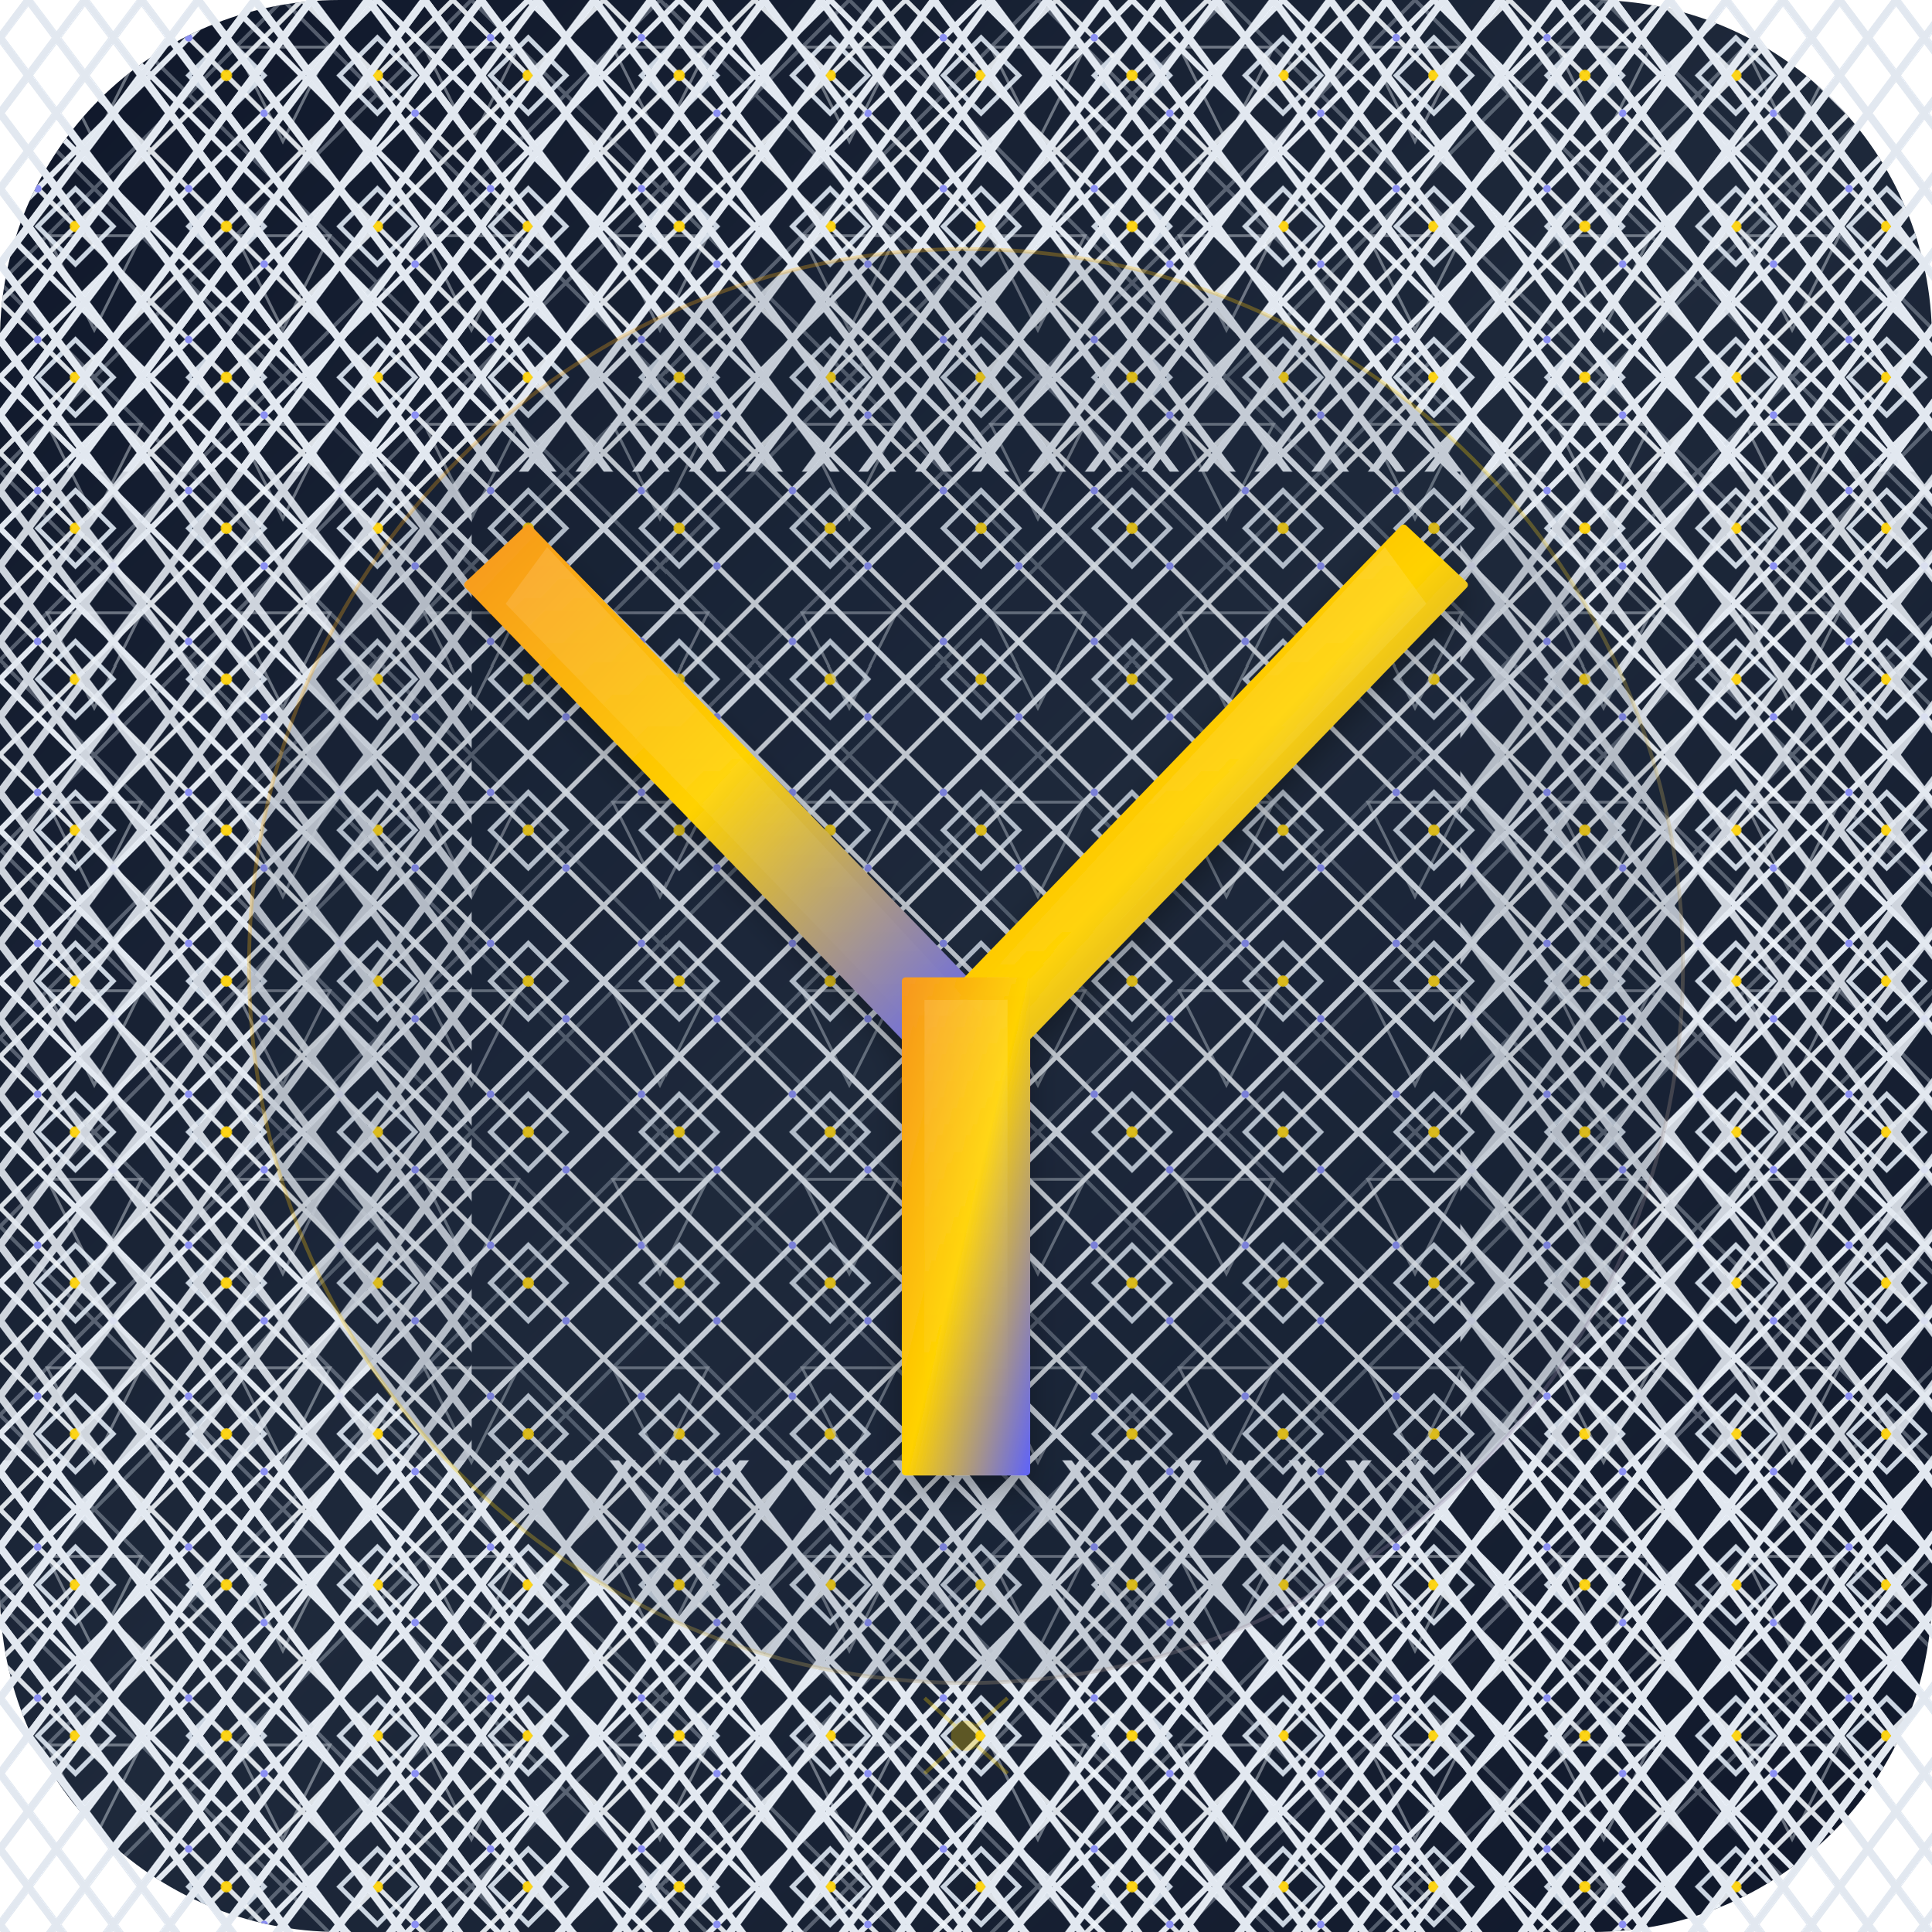
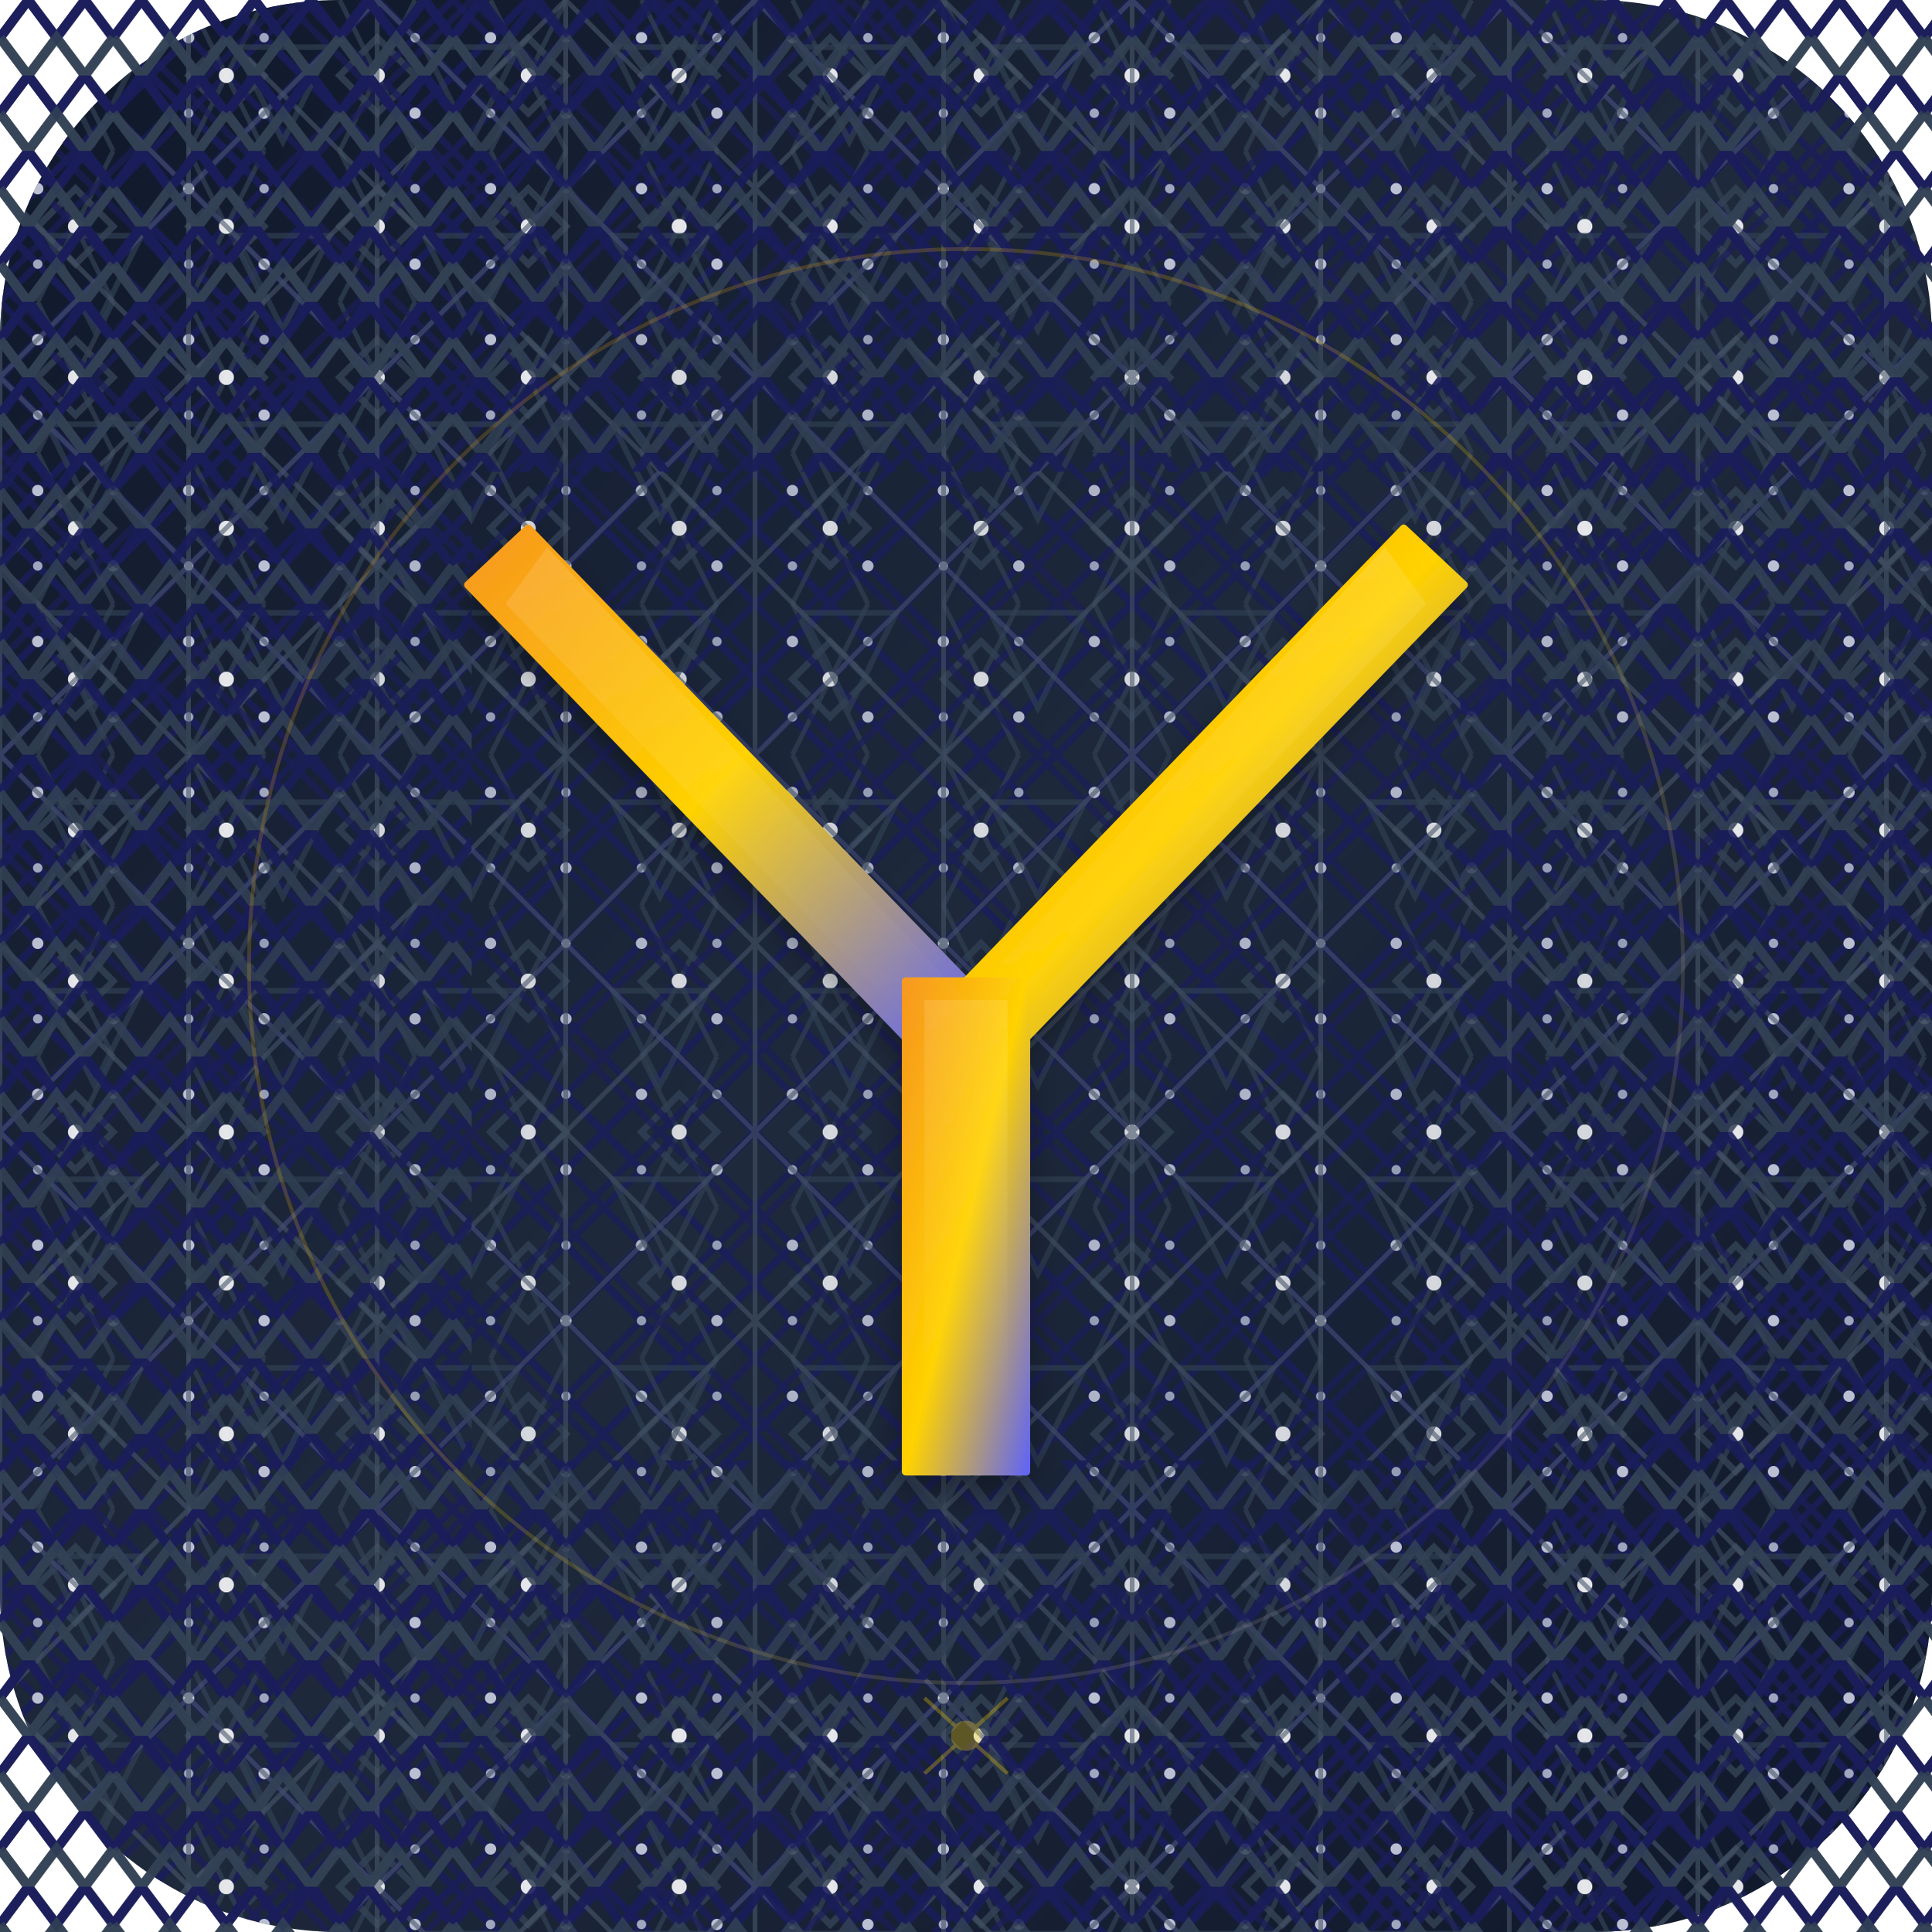
<svg xmlns="http://www.w3.org/2000/svg" width="1024" height="1024" viewBox="0 0 1024 1024">
  <defs>
    <linearGradient id="bgGradient" x1="0%" y1="0%" x2="100%" y2="100%">
      <stop offset="0%" style="stop-color:#0F172A;stop-opacity:1" />
      <stop offset="50%" style="stop-color:#1E293B;stop-opacity:1" />
      <stop offset="100%" style="stop-color:#0F172A;stop-opacity:1" />
    </linearGradient>
    <linearGradient id="yGradient" x1="0%" y1="0%" x2="100%" y2="100%">
      <stop offset="0%" style="stop-color:#F7971E;stop-opacity:1" />
      <stop offset="50%" style="stop-color:#FFD200;stop-opacity:1" />
      <stop offset="100%" style="stop-color:#6366F1;stop-opacity:1" />
    </linearGradient>
    <pattern id="ndopPattern" x="0" y="0" width="80" height="80" patternUnits="userSpaceOnUse">
-       <path d="M 40 0 L 80 40 L 40 80 L 0 40 Z" fill="none" stroke="#E2E8F0" stroke-width="3" opacity="1.0" />
-       <path d="M 40 20 L 60 40 L 40 60 L 20 40 Z" fill="none" stroke="#CBD5E1" stroke-width="2.5" opacity="1.0" />
-       <line x1="0" y1="0" x2="80" y2="80" stroke="#F1F5F9" stroke-width="2.5" opacity="0.9" />
-       <line x1="80" y1="0" x2="0" y2="80" stroke="#F1F5F9" stroke-width="2.5" opacity="0.9" />
-       <circle cx="40" cy="40" r="3" fill="#FFD200" opacity="0.9" />
-       <circle cx="20" cy="20" r="2" fill="#6366F1" opacity="0.7" />
-       <circle cx="60" cy="60" r="2" fill="#6366F1" opacity="0.7" />
+       <path d="M 40 0 L 80 40 L 40 80 L 0 40 Z" fill="none" stroke="#1A1D5A" stroke-width="4" opacity="0.9" />
+       <path d="M 40 20 L 60 40 L 40 60 L 20 40 Z" fill="none" stroke="#334155" stroke-width="3.5" opacity="0.85" />
+       <line x1="0" y1="0" x2="80" y2="80" stroke="#1A1D5A" stroke-width="3.5" opacity="0.8" />
+       <line x1="80" y1="0" x2="0" y2="80" stroke="#1A1D5A" stroke-width="3.5" opacity="0.8" />
+       <line x1="20" y1="0" x2="60" y2="80" stroke="#334155" stroke-width="2.5" opacity="0.7" />
+       <line x1="60" y1="0" x2="20" y2="80" stroke="#334155" stroke-width="2.5" opacity="0.7" />
+       <circle cx="40" cy="40" r="4" fill="#F8F9FA" opacity="0.9" />
+       <circle cx="20" cy="20" r="3" fill="#E2E8F0" opacity="0.8" />
+       <circle cx="60" cy="60" r="3" fill="#E2E8F0" opacity="0.8" />
+       <circle cx="20" cy="60" r="2.5" fill="#CBD5E1" opacity="0.75" />
+       <circle cx="60" cy="20" r="2.5" fill="#CBD5E1" opacity="0.75" />
    </pattern>
    <pattern id="ndopZigzag" x="0" y="0" width="60" height="40" patternUnits="userSpaceOnUse">
-       <path d="M 0 20 L 15 0 L 30 20 L 45 0 L 60 20" fill="none" stroke="#E2E8F0" stroke-width="4" opacity="1.0" />
-       <path d="M 0 20 L 15 40 L 30 20 L 45 40 L 60 20" fill="none" stroke="#E2E8F0" stroke-width="4" opacity="1.0" />
+       <path d="M 0 20 L 15 0 L 30 20 L 45 0 L 60 20" fill="none" stroke="#1A1D5A" stroke-width="5" opacity="0.9" />
+       <path d="M 0 20 L 15 40 L 30 20 L 45 40 L 60 20" fill="none" stroke="#334155" stroke-width="5" opacity="0.85" />
    </pattern>
    <pattern id="ndopTriangles" x="0" y="0" width="100" height="100" patternUnits="userSpaceOnUse">
-       <path d="M 50 0 L 100 50 L 50 100 L 0 50 Z" fill="none" stroke="#CBD5E1" stroke-width="2" opacity="0.5" />
-       <path d="M 25 25 L 75 25 L 50 75 Z" fill="none" stroke="#E2E8F0" stroke-width="1.5" opacity="0.6" />
+       <path d="M 50 0 L 100 50 L 50 100 L 0 50 Z" fill="none" stroke="#1A1D5A" stroke-width="3.5" opacity="0.8" />
+       <path d="M 25 25 L 75 25 L 50 75 Z" fill="none" stroke="#334155" stroke-width="3" opacity="0.75" />
+       <path d="M 0 0 L 50 50 L 0 100 Z" fill="none" stroke="#475569" stroke-width="2.5" opacity="0.7" />
+       <path d="M 100 0 L 50 50 L 100 100 Z" fill="none" stroke="#475569" stroke-width="2.5" opacity="0.7" />
    </pattern>
    <filter id="yShadow">
      <feGaussianBlur in="SourceAlpha" stdDeviation="8" />
      <feOffset dx="0" dy="8" result="offsetblur" />
      <feComponentTransfer>
        <feFuncA type="linear" slope="0.3" />
      </feComponentTransfer>
      <feMerge>
        <feMergeNode />
        <feMergeNode in="SourceGraphic" />
      </feMerge>
    </filter>
    <linearGradient id="yShine" x1="0%" y1="0%" x2="0%" y2="100%">
      <stop offset="0%" style="stop-color:#FFFFFF;stop-opacity:0.3" />
      <stop offset="100%" style="stop-color:#FFFFFF;stop-opacity:0" />
    </linearGradient>
  </defs>
  <rect width="1024" height="1024" fill="url(#bgGradient)" rx="180" />
  <rect width="1024" height="1024" fill="url(#ndopPattern)" rx="180" opacity="1.0" />
-   <rect width="1024" height="1024" fill="url(#ndopTriangles)" rx="180" opacity="0.7" />
+   <rect width="1024" height="1024" fill="url(#ndopTriangles)" rx="180" opacity="0.85" />
  <rect x="0" y="0" width="1024" height="250" fill="url(#ndopZigzag)" opacity="1.0" />
  <rect x="0" y="774" width="1024" height="250" fill="url(#ndopZigzag)" opacity="1.0" />
-   <rect x="0" y="0" width="250" height="1024" fill="url(#ndopZigzag)" opacity="0.9" />
-   <rect x="774" y="0" width="250" height="1024" fill="url(#ndopZigzag)" opacity="0.9" />
-   <circle cx="512" cy="512" r="380" fill="#1E293B" opacity="0.15" />
-   <circle cx="512" cy="512" r="380" fill="none" stroke="url(#yGradient)" stroke-width="2" opacity="0.3" />
+   <rect x="0" y="0" width="250" height="1024" fill="url(#ndopZigzag)" opacity="1.0" />
+   <rect x="774" y="0" width="250" height="1024" fill="url(#ndopZigzag)" opacity="1.0" />
+   <circle cx="512" cy="512" r="380" fill="#1E293B" opacity="0.08" />
+   <circle cx="512" cy="512" r="380" fill="none" stroke="url(#yGradient)" stroke-width="2" opacity="0.2" />
  <g filter="url(#yShadow)">
    <path d="M 280 280 L 512 520 L 480 550 L 248 310 Z" fill="url(#yGradient)" stroke="url(#yGradient)" stroke-width="4" stroke-linejoin="round" />
    <path d="M 744 280 L 512 520 L 544 550 L 776 310 Z" fill="url(#yGradient)" stroke="url(#yGradient)" stroke-width="4" stroke-linejoin="round" />
    <path d="M 480 520 L 544 520 L 544 780 L 480 780 Z" fill="url(#yGradient)" stroke="url(#yGradient)" stroke-width="4" stroke-linejoin="round" />
    <path d="M 290 290 L 512 530 L 490 550 L 268 320 Z" fill="url(#yShine)" opacity="0.4" />
    <path d="M 734 290 L 512 530 L 534 550 L 756 320 Z" fill="url(#yShine)" opacity="0.4" />
    <path d="M 490 530 L 534 530 L 534 750 L 490 750 Z" fill="url(#yShine)" opacity="0.4" />
  </g>
  <g opacity="0.3">
    <circle cx="512" cy="920" r="8" fill="#FFD200" />
    <line x1="512" y1="920" x2="490" y2="940" stroke="#FFD200" stroke-width="2" />
    <line x1="512" y1="920" x2="534" y2="940" stroke="#FFD200" stroke-width="2" />
    <line x1="512" y1="920" x2="490" y2="900" stroke="#FFD200" stroke-width="2" />
    <line x1="512" y1="920" x2="534" y2="900" stroke="#FFD200" stroke-width="2" />
  </g>
</svg>
